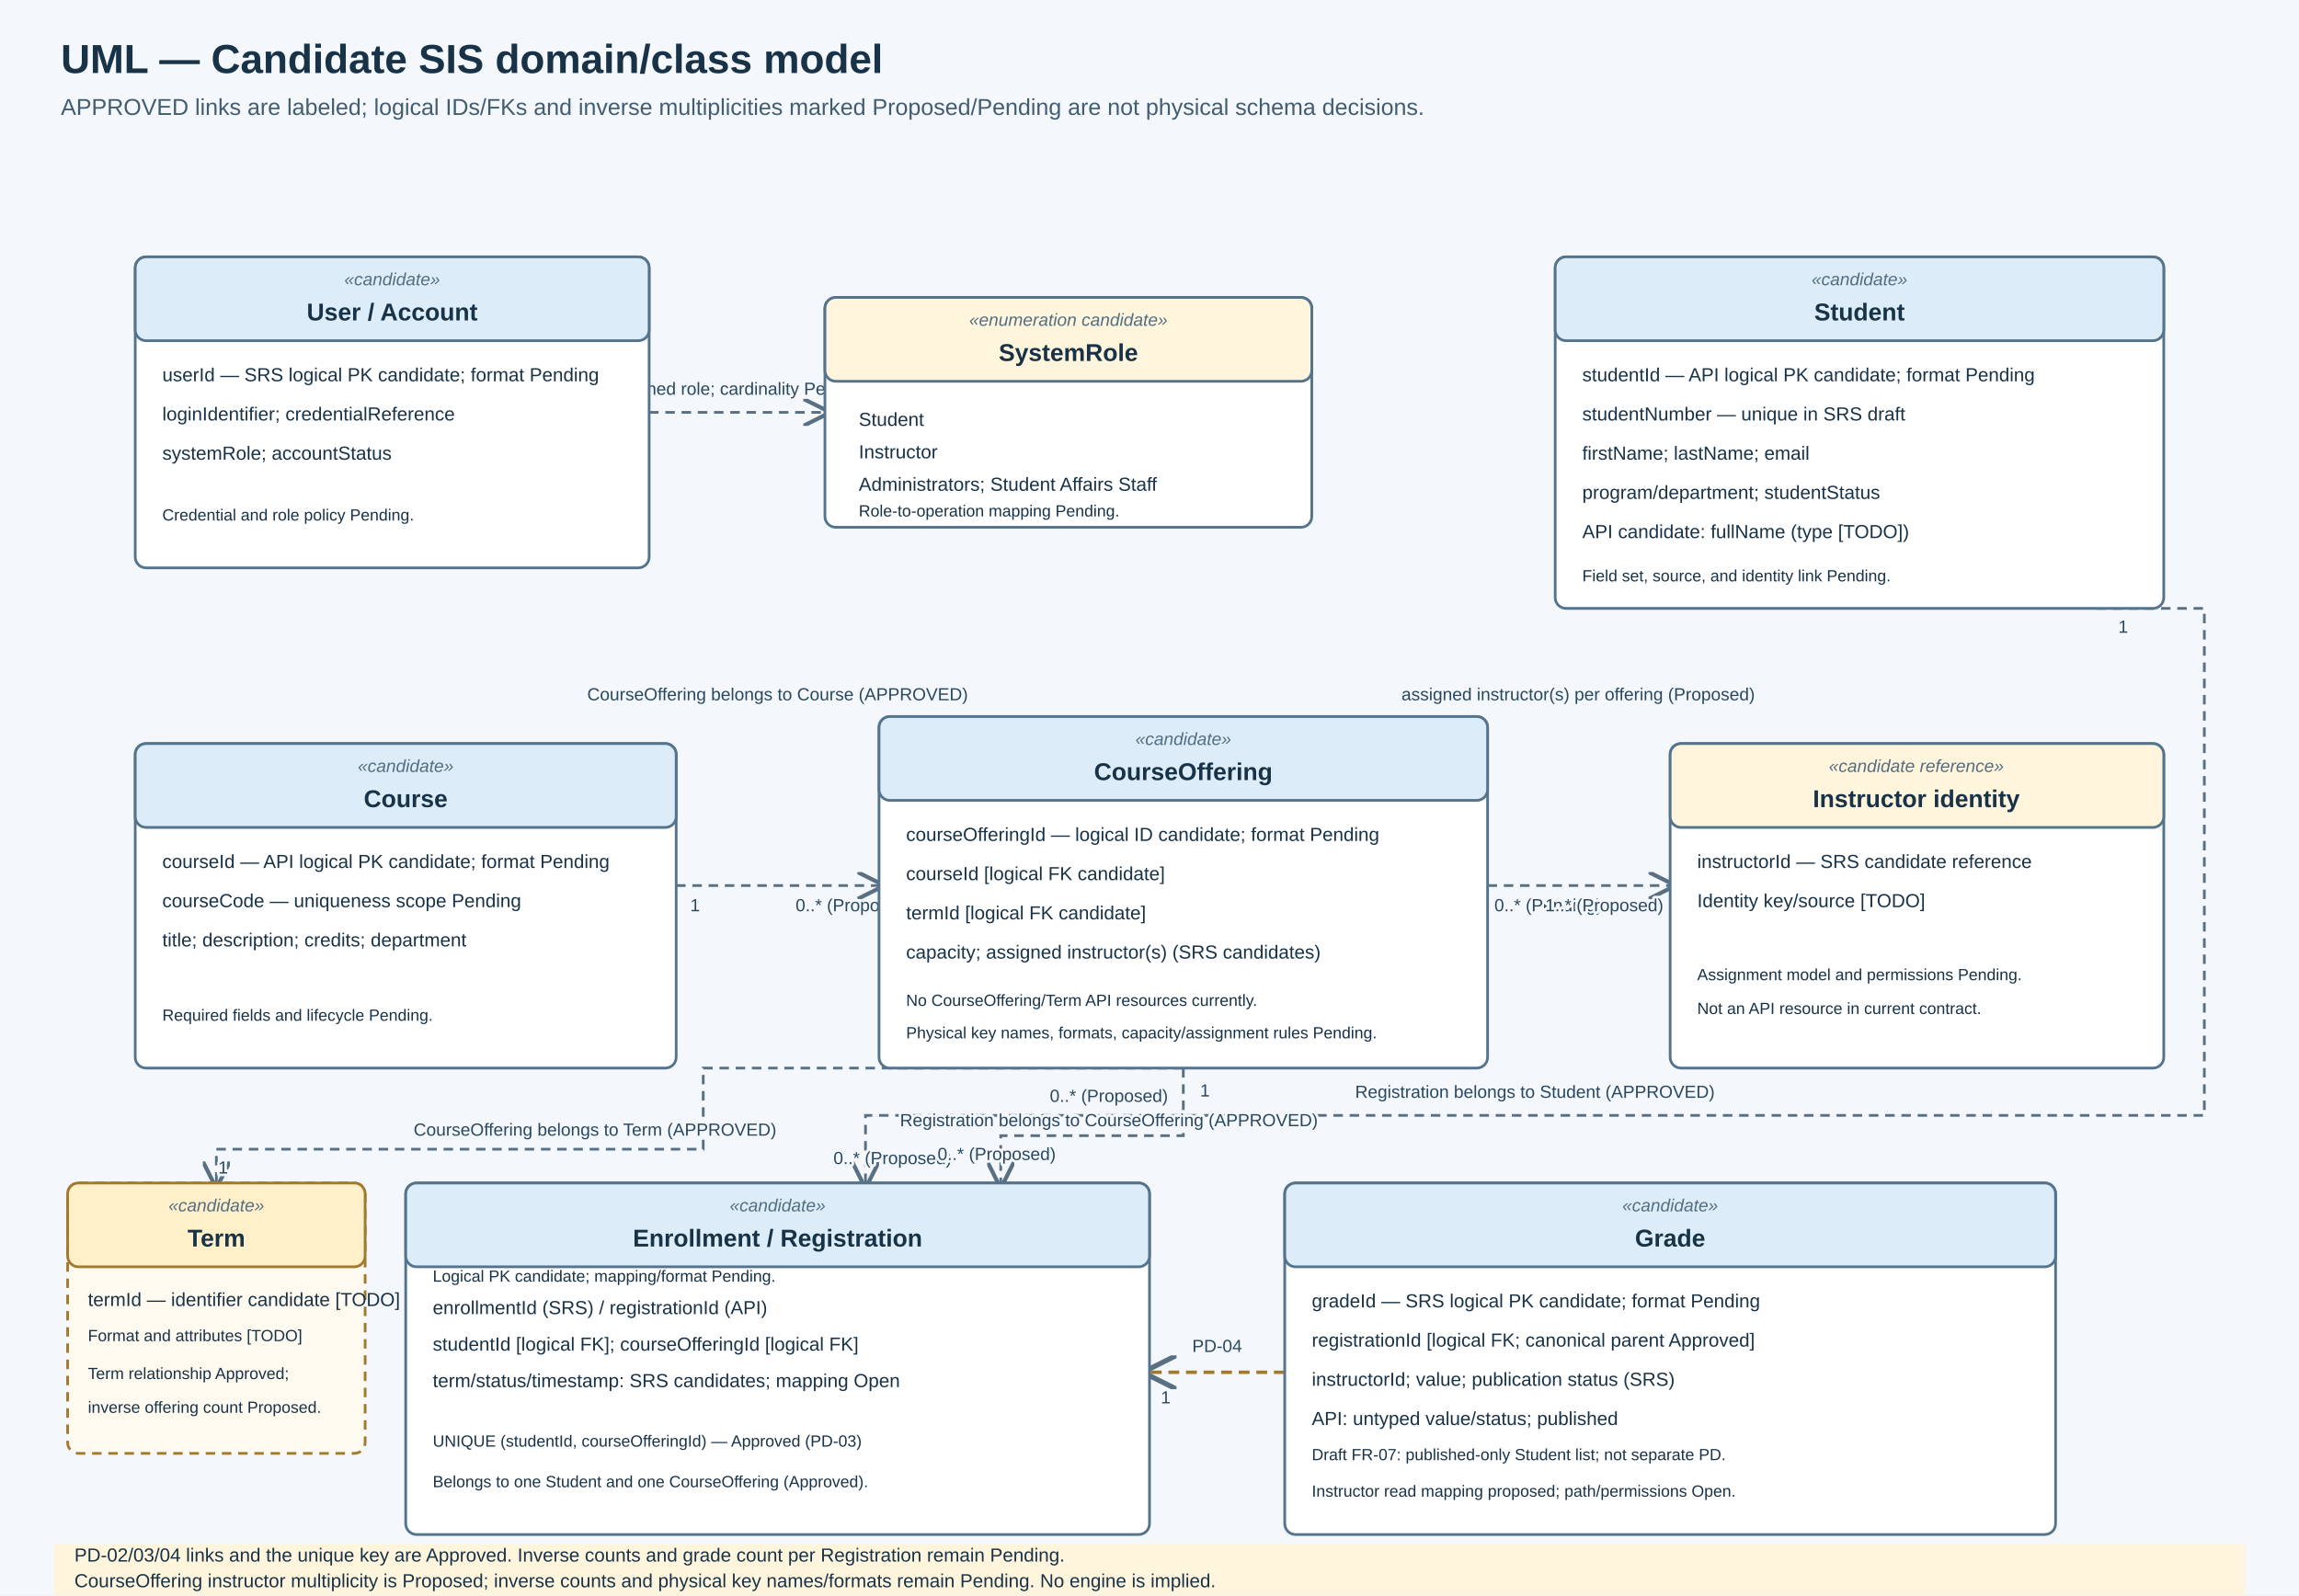
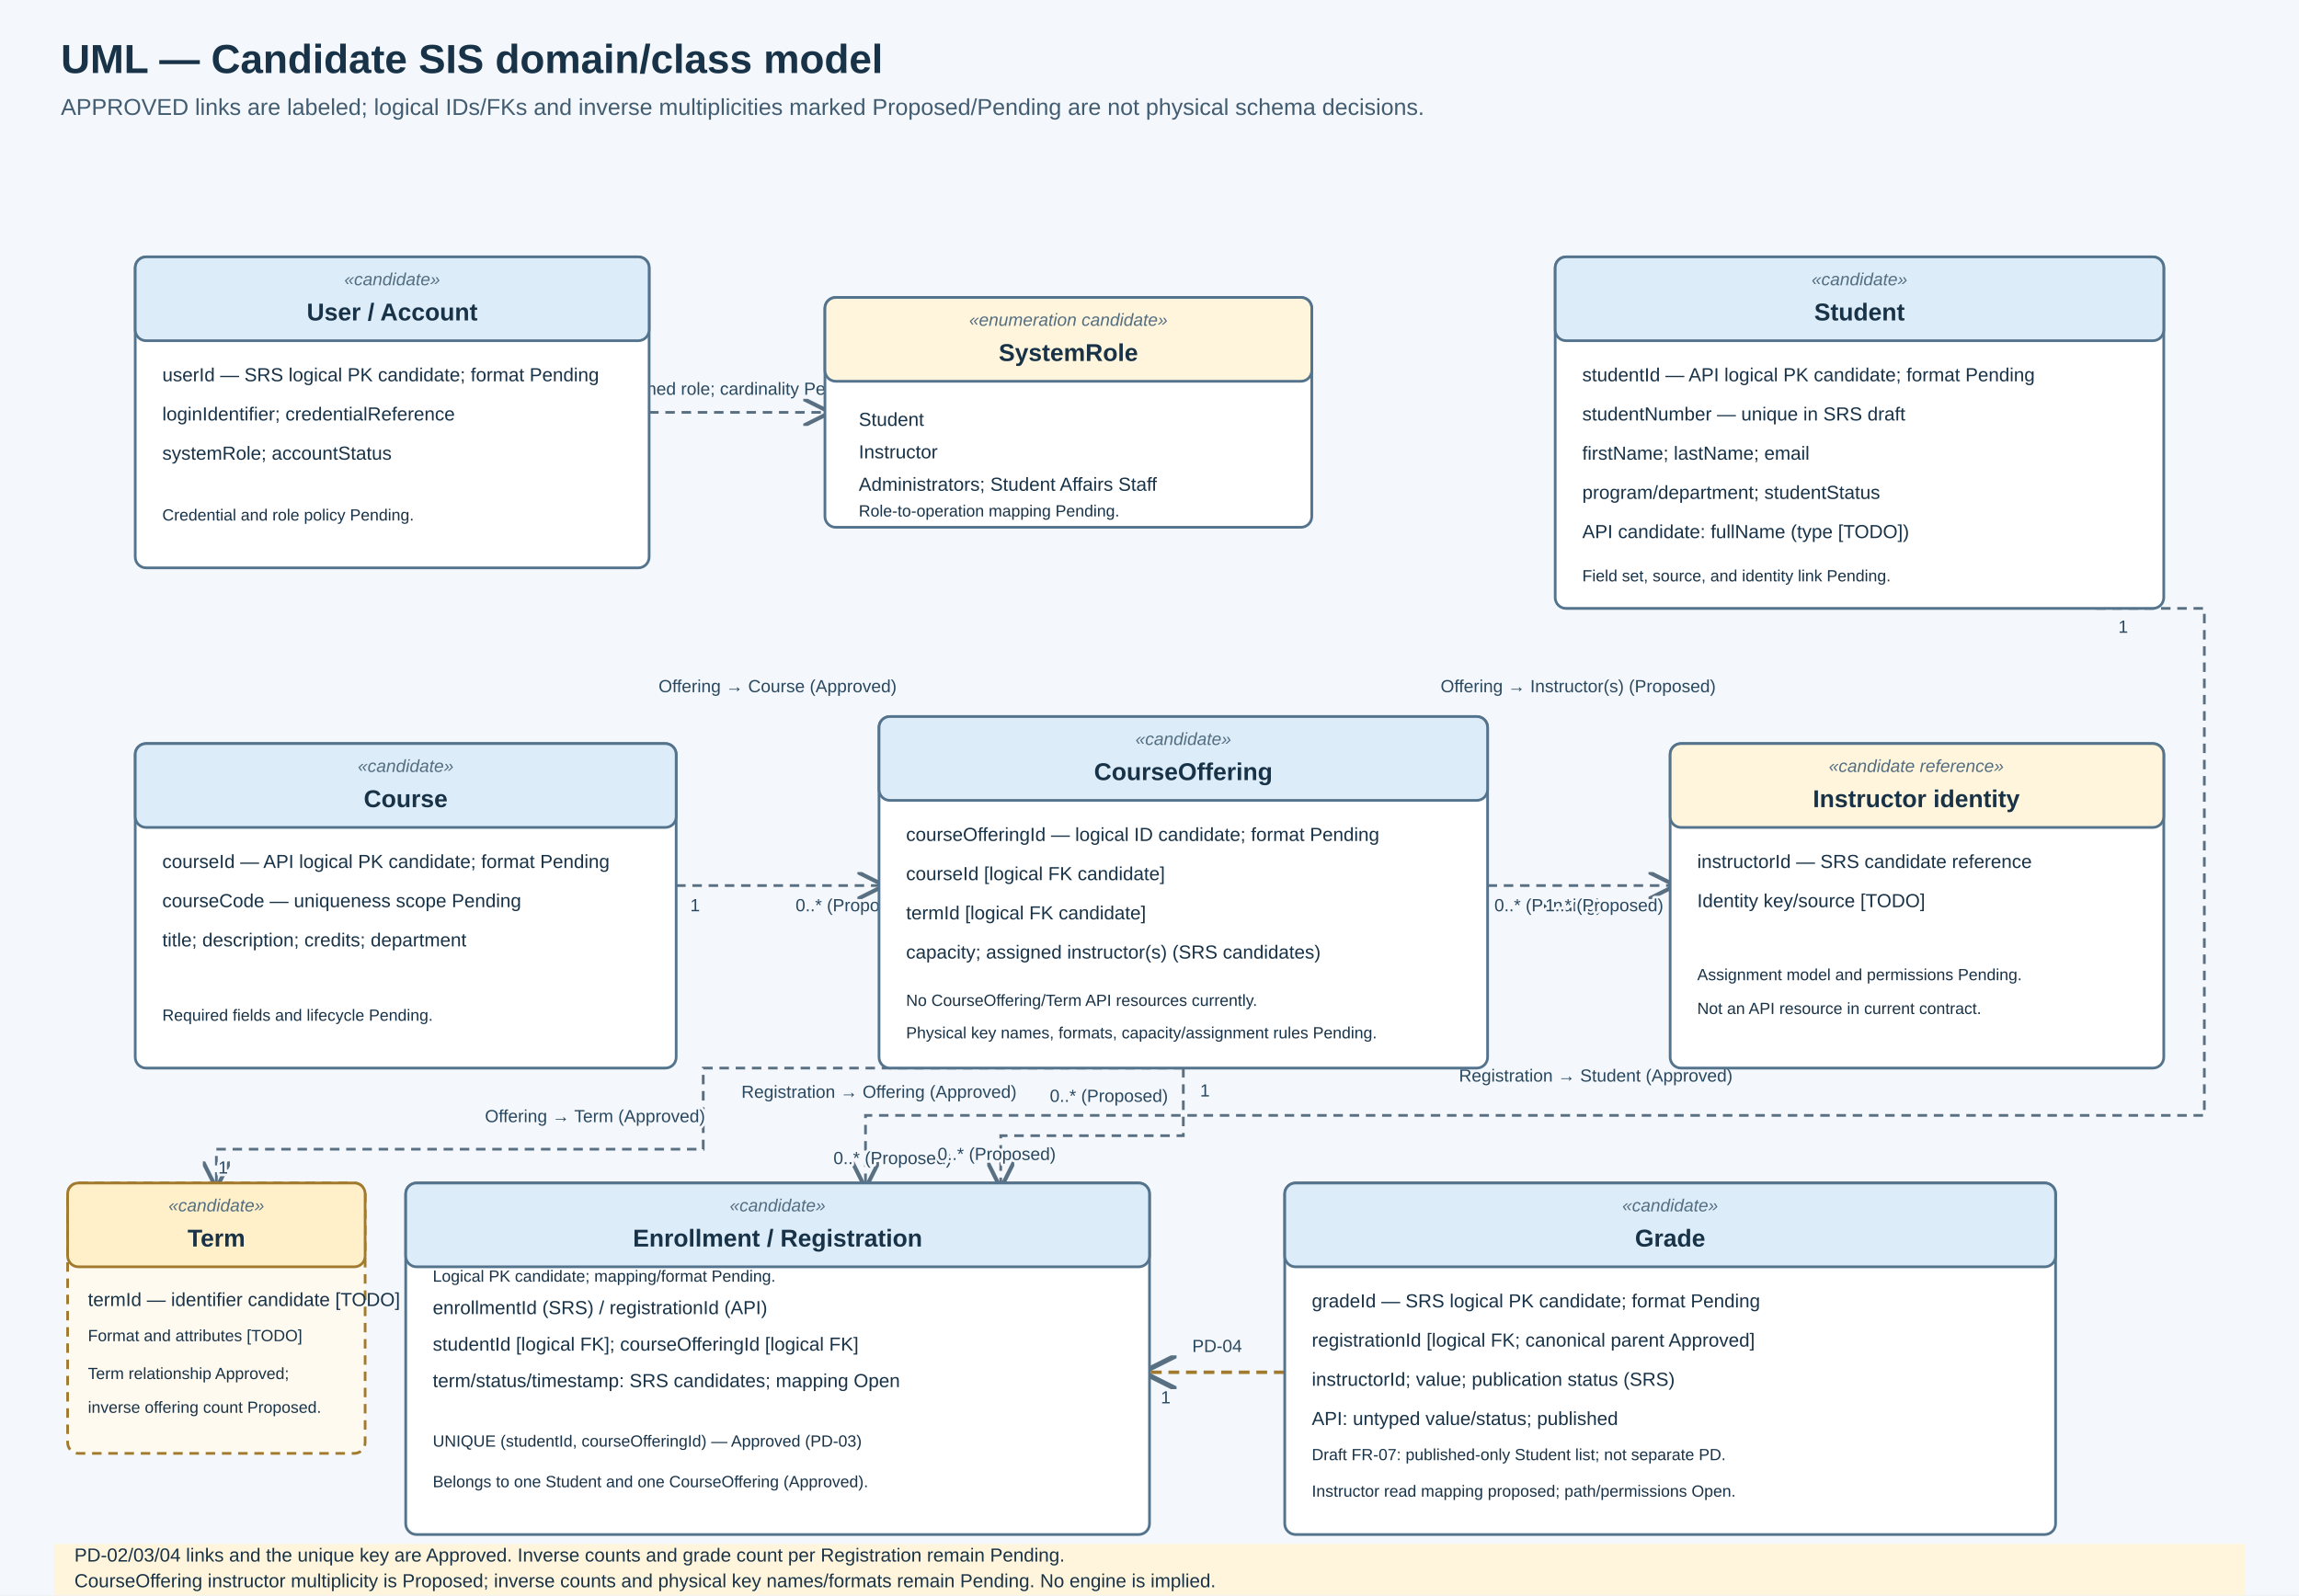
<svg xmlns="http://www.w3.org/2000/svg" width="1700" height="1180" viewBox="0 0 1700 1180" role="img" aria-labelledby="title description">
  <defs>
    <marker id="openArrow" markerWidth="10" markerHeight="10" refX="8" refY="5" orient="auto" markerUnits="strokeWidth">
      <path d="M0,0 L10,5 L0,10" fill="none" stroke="#596f82" stroke-width="1.5" />
    </marker>
    <style>
      text { font-family: Arial, Helvetica, sans-serif; fill: #183247; }
      .title { font-size: 30px; font-weight: 700; }
      .subtitle { font-size: 17px; fill: #425d72; }
      .class-name { font-size: 18px; font-weight: 700; }
      .stereo { font-size: 13px; font-style: italic; fill: #536d81; }
      .attr { font-size: 14px; }
      .edge { font-size: 13px; fill: #29485f; paint-order: stroke; stroke: #f4f7fb; stroke-width: 4px; stroke-linejoin: round; }
      .note { font-size: 14px; }
    </style>
  </defs>
  <rect width="1700" height="1180" fill="#f4f7fb" />
  <text class="title" x="45" y="54">UML — Candidate SIS domain/class model</text>
  <text class="subtitle" x="45" y="85">APPROVED links are labeled; logical IDs/FKs and inverse multiplicities marked Proposed/Pending are not physical schema decisions.</text>
  <path d="M480 305 H610" fill="none" stroke="#596f82" stroke-width="2" stroke-dasharray="7 5" marker-end="url(#openArrow)" />
  <text class="edge" x="545" y="292" text-anchor="middle">assigned role; cardinality Pending</text>
  <path d="M500 655 H650" fill="none" stroke="#596f82" stroke-width="2" stroke-dasharray="7 5" marker-end="url(#openArrow)" />
-   <text class="edge" x="575" y="518" text-anchor="middle">CourseOffering belongs to Course (APPROVED)</text>
+   <text class="edge" x="575" y="512" text-anchor="middle">Offering → Course (Approved)</text>
  <text class="edge" x="514" y="674" text-anchor="middle">1</text>
  <text class="edge" x="632" y="674" text-anchor="middle">0..* (Proposed)</text>
  <path d="M1100 655 H1235" fill="none" stroke="#596f82" stroke-width="2" stroke-dasharray="7 5" marker-end="url(#openArrow)" />
-   <text class="edge" x="1167" y="518" text-anchor="middle">assigned instructor(s) per offering (Proposed)</text>
+   <text class="edge" x="1167" y="512" text-anchor="middle">Offering → Instructor(s) (Proposed)</text>
  <text class="edge" x="1105" y="674" text-anchor="start">0..* (Pending)</text>
  <text class="edge" x="1230" y="674" text-anchor="end">1..* (Proposed)</text>
  <path d="M1550 450 H1630 V825 H640 V875" fill="none" stroke="#596f82" stroke-width="2" stroke-dasharray="7 5" marker-end="url(#openArrow)" />
-   <text class="edge" x="1135" y="812" text-anchor="middle">Registration belongs to Student (APPROVED)</text>
+   <text class="edge" x="1180" y="800" text-anchor="middle">Registration → Student (Approved)</text>
  <text class="edge" x="1570" y="468" text-anchor="middle">1</text>
  <text class="edge" x="660" y="861" text-anchor="middle">0..* (Proposed)</text>
  <path d="M875 790 V840 H740 V875" fill="none" stroke="#596f82" stroke-width="2" stroke-dasharray="7 5" marker-end="url(#openArrow)" />
-   <text class="edge" x="820" y="833" text-anchor="middle">Registration belongs to CourseOffering (APPROVED)</text>
+   <text class="edge" x="650" y="812" text-anchor="middle">Registration → Offering (Approved)</text>
  <text class="edge" x="891" y="811" text-anchor="middle">1</text>
  <text class="edge" x="737" y="858" text-anchor="middle">0..* (Proposed)</text>
  <path d="M875 790 H520 V850 H160 V875" fill="none" stroke="#596f82" stroke-width="2" stroke-dasharray="7 5" marker-end="url(#openArrow)" />
-   <text class="edge" x="440" y="840" text-anchor="middle">CourseOffering belongs to Term (APPROVED)</text>
+   <text class="edge" x="440" y="830" text-anchor="middle">Offering → Term (Approved)</text>
  <text class="edge" x="820" y="815" text-anchor="middle">0..* (Proposed)</text>
  <text class="edge" x="165" y="868" text-anchor="middle">1</text>
  <path d="M950 1015 H850" fill="none" stroke="#a17a2d" stroke-width="2.5" stroke-dasharray="8 5" marker-end="url(#openArrow)" />
  <text class="edge" x="900" y="1000" text-anchor="middle">PD-04</text>
  <text class="edge" x="862" y="1038" text-anchor="middle">1</text>
  <g>
    <rect x="100" y="190" width="380" height="230" rx="8" fill="#ffffff" stroke="#54738c" stroke-width="2" />
    <rect x="100" y="190" width="380" height="62" rx="8" fill="#dcecf8" stroke="#54738c" stroke-width="2" />
    <text class="stereo" x="290" y="211" text-anchor="middle">«candidate»</text>
    <text class="class-name" x="290" y="237" text-anchor="middle">User / Account</text>
    <text class="attr" x="120" y="282">userId — SRS logical PK candidate; format Pending</text>
    <text class="attr" x="120" y="311">loginIdentifier; credentialReference</text>
    <text class="attr" x="120" y="340">systemRole; accountStatus</text>
    <text class="small" x="120" y="385">Credential and role policy Pending.</text>
  </g>
  <g>
    <rect x="610" y="220" width="360" height="170" rx="8" fill="#ffffff" stroke="#54738c" stroke-width="2" />
    <rect x="610" y="220" width="360" height="62" rx="8" fill="#fff5dc" stroke="#54738c" stroke-width="2" />
    <text class="stereo" x="790" y="241" text-anchor="middle">«enumeration candidate»</text>
    <text class="class-name" x="790" y="267" text-anchor="middle">SystemRole</text>
    <text class="attr" x="635" y="315">Student</text>
    <text class="attr" x="635" y="339">Instructor</text>
    <text class="attr" x="635" y="363">Administrators; Student Affairs Staff</text>
    <text class="small" x="635" y="382">Role-to-operation mapping Pending.</text>
  </g>
  <g>
    <rect x="1150" y="190" width="450" height="260" rx="8" fill="#ffffff" stroke="#54738c" stroke-width="2" />
    <rect x="1150" y="190" width="450" height="62" rx="8" fill="#dcecf8" stroke="#54738c" stroke-width="2" />
    <text class="stereo" x="1375" y="211" text-anchor="middle">«candidate»</text>
    <text class="class-name" x="1375" y="237" text-anchor="middle">Student</text>
    <text class="attr" x="1170" y="282">studentId — API logical PK candidate; format Pending</text>
    <text class="attr" x="1170" y="311">studentNumber — unique in SRS draft</text>
    <text class="attr" x="1170" y="340">firstName; lastName; email</text>
    <text class="attr" x="1170" y="369">program/department; studentStatus</text>
    <text class="attr" x="1170" y="398">API candidate: fullName (type [TODO])</text>
    <text class="small" x="1170" y="430">Field set, source, and identity link Pending.</text>
  </g>
  <g>
    <rect x="100" y="550" width="400" height="240" rx="8" fill="#ffffff" stroke="#54738c" stroke-width="2" />
    <rect x="100" y="550" width="400" height="62" rx="8" fill="#dcecf8" stroke="#54738c" stroke-width="2" />
    <text class="stereo" x="300" y="571" text-anchor="middle">«candidate»</text>
    <text class="class-name" x="300" y="597" text-anchor="middle">Course</text>
    <text class="attr" x="120" y="642">courseId — API logical PK candidate; format Pending</text>
    <text class="attr" x="120" y="671">courseCode — uniqueness scope Pending</text>
    <text class="attr" x="120" y="700">title; description; credits; department</text>
    <text class="small" x="120" y="755">Required fields and lifecycle Pending.</text>
  </g>
  <g>
    <rect x="650" y="530" width="450" height="260" rx="8" fill="#ffffff" stroke="#54738c" stroke-width="2" />
    <rect x="650" y="530" width="450" height="62" rx="8" fill="#dcecf8" stroke="#54738c" stroke-width="2" />
    <text class="stereo" x="875" y="551" text-anchor="middle">«candidate»</text>
    <text class="class-name" x="875" y="577" text-anchor="middle">CourseOffering</text>
    <text class="attr" x="670" y="622">courseOfferingId — logical ID candidate; format Pending</text>
    <text class="attr" x="670" y="651">courseId [logical FK candidate]</text>
    <text class="attr" x="670" y="680">termId [logical FK candidate]</text>
    <text class="attr" x="670" y="709">capacity; assigned instructor(s) (SRS candidates)</text>
    <text class="small" x="670" y="744">No CourseOffering/Term API resources currently.</text>
    <text class="small" x="670" y="768">Physical key names, formats, capacity/assignment rules Pending.</text>
  </g>
  <g>
    <rect x="1235" y="550" width="365" height="240" rx="8" fill="#ffffff" stroke="#54738c" stroke-width="2" />
    <rect x="1235" y="550" width="365" height="62" rx="8" fill="#fff5dc" stroke="#54738c" stroke-width="2" />
    <text class="stereo" x="1417" y="571" text-anchor="middle">«candidate reference»</text>
    <text class="class-name" x="1417" y="597" text-anchor="middle">Instructor identity</text>
    <text class="attr" x="1255" y="642">instructorId — SRS candidate reference</text>
    <text class="attr" x="1255" y="671">Identity key/source [TODO]</text>
    <text class="small" x="1255" y="725">Assignment model and permissions Pending.</text>
    <text class="small" x="1255" y="750">Not an API resource in current contract.</text>
  </g>
  <g>
    <rect x="300" y="875" width="550" height="260" rx="8" fill="#ffffff" stroke="#54738c" stroke-width="2" />
    <rect x="300" y="875" width="550" height="62" rx="8" fill="#dcecf8" stroke="#54738c" stroke-width="2" />
    <text class="stereo" x="575" y="896" text-anchor="middle">«candidate»</text>
    <text class="class-name" x="575" y="922" text-anchor="middle">Enrollment / Registration</text>
    <text class="small" x="320" y="948">Logical PK candidate; mapping/format Pending.</text>
    <text class="attr" x="320" y="972">enrollmentId (SRS) / registrationId (API)</text>
    <text class="attr" x="320" y="999">studentId [logical FK]; courseOfferingId [logical FK]</text>
    <text class="attr" x="320" y="1026">term/status/timestamp: SRS candidates; mapping Open</text>
    <text class="small" x="320" y="1070">UNIQUE (studentId, courseOfferingId) — Approved (PD-03)</text>
    <text class="small" x="320" y="1100">Belongs to one Student and one CourseOffering (Approved).</text>
  </g>
  <g>
    <rect x="950" y="875" width="570" height="260" rx="8" fill="#ffffff" stroke="#54738c" stroke-width="2" />
    <rect x="950" y="875" width="570" height="62" rx="8" fill="#dcecf8" stroke="#54738c" stroke-width="2" />
    <text class="stereo" x="1235" y="896" text-anchor="middle">«candidate»</text>
    <text class="class-name" x="1235" y="922" text-anchor="middle">Grade</text>
    <text class="attr" x="970" y="967">gradeId — SRS logical PK candidate; format Pending</text>
    <text class="attr" x="970" y="996">registrationId [logical FK; canonical parent Approved]</text>
    <text class="attr" x="970" y="1025">instructorId; value; publication status (SRS)</text>
    <text class="attr" x="970" y="1054">API: untyped value/status; published</text>
    <text class="small" x="970" y="1080">Draft FR-07: published-only Student list; not separate PD.</text>
    <text class="small" x="970" y="1107">Instructor read mapping proposed; path/permissions Open.</text>
  </g>
  <g>
    <rect x="50" y="875" width="220" height="200" rx="8" fill="#fffaf0" stroke="#a17a2d" stroke-width="2" stroke-dasharray="7 5" />
    <rect x="50" y="875" width="220" height="62" rx="8" fill="#fff0c9" stroke="#a17a2d" stroke-width="2" />
    <text class="stereo" x="160" y="896" text-anchor="middle">«candidate»</text>
    <text class="class-name" x="160" y="922" text-anchor="middle">Term</text>
    <text class="attr" x="65" y="966">termId — identifier candidate [TODO]</text>
    <text class="small" x="65" y="992">Format and attributes [TODO]</text>
    <text class="small" x="65" y="1020">Term relationship Approved;</text>
    <text class="small" x="65" y="1045">inverse offering count Proposed.</text>
  </g>
  <rect x="40" y="1142" width="1620" height="38" fill="#fff5dc" />
  <text class="note" x="55" y="1155">PD-02/03/04 links and the unique key are Approved. Inverse counts and grade count per Registration remain Pending.</text>
  <text class="note" x="55" y="1174">CourseOffering instructor multiplicity is Proposed; inverse counts and physical key names/formats remain Pending. No engine is implied.</text>
</svg>
